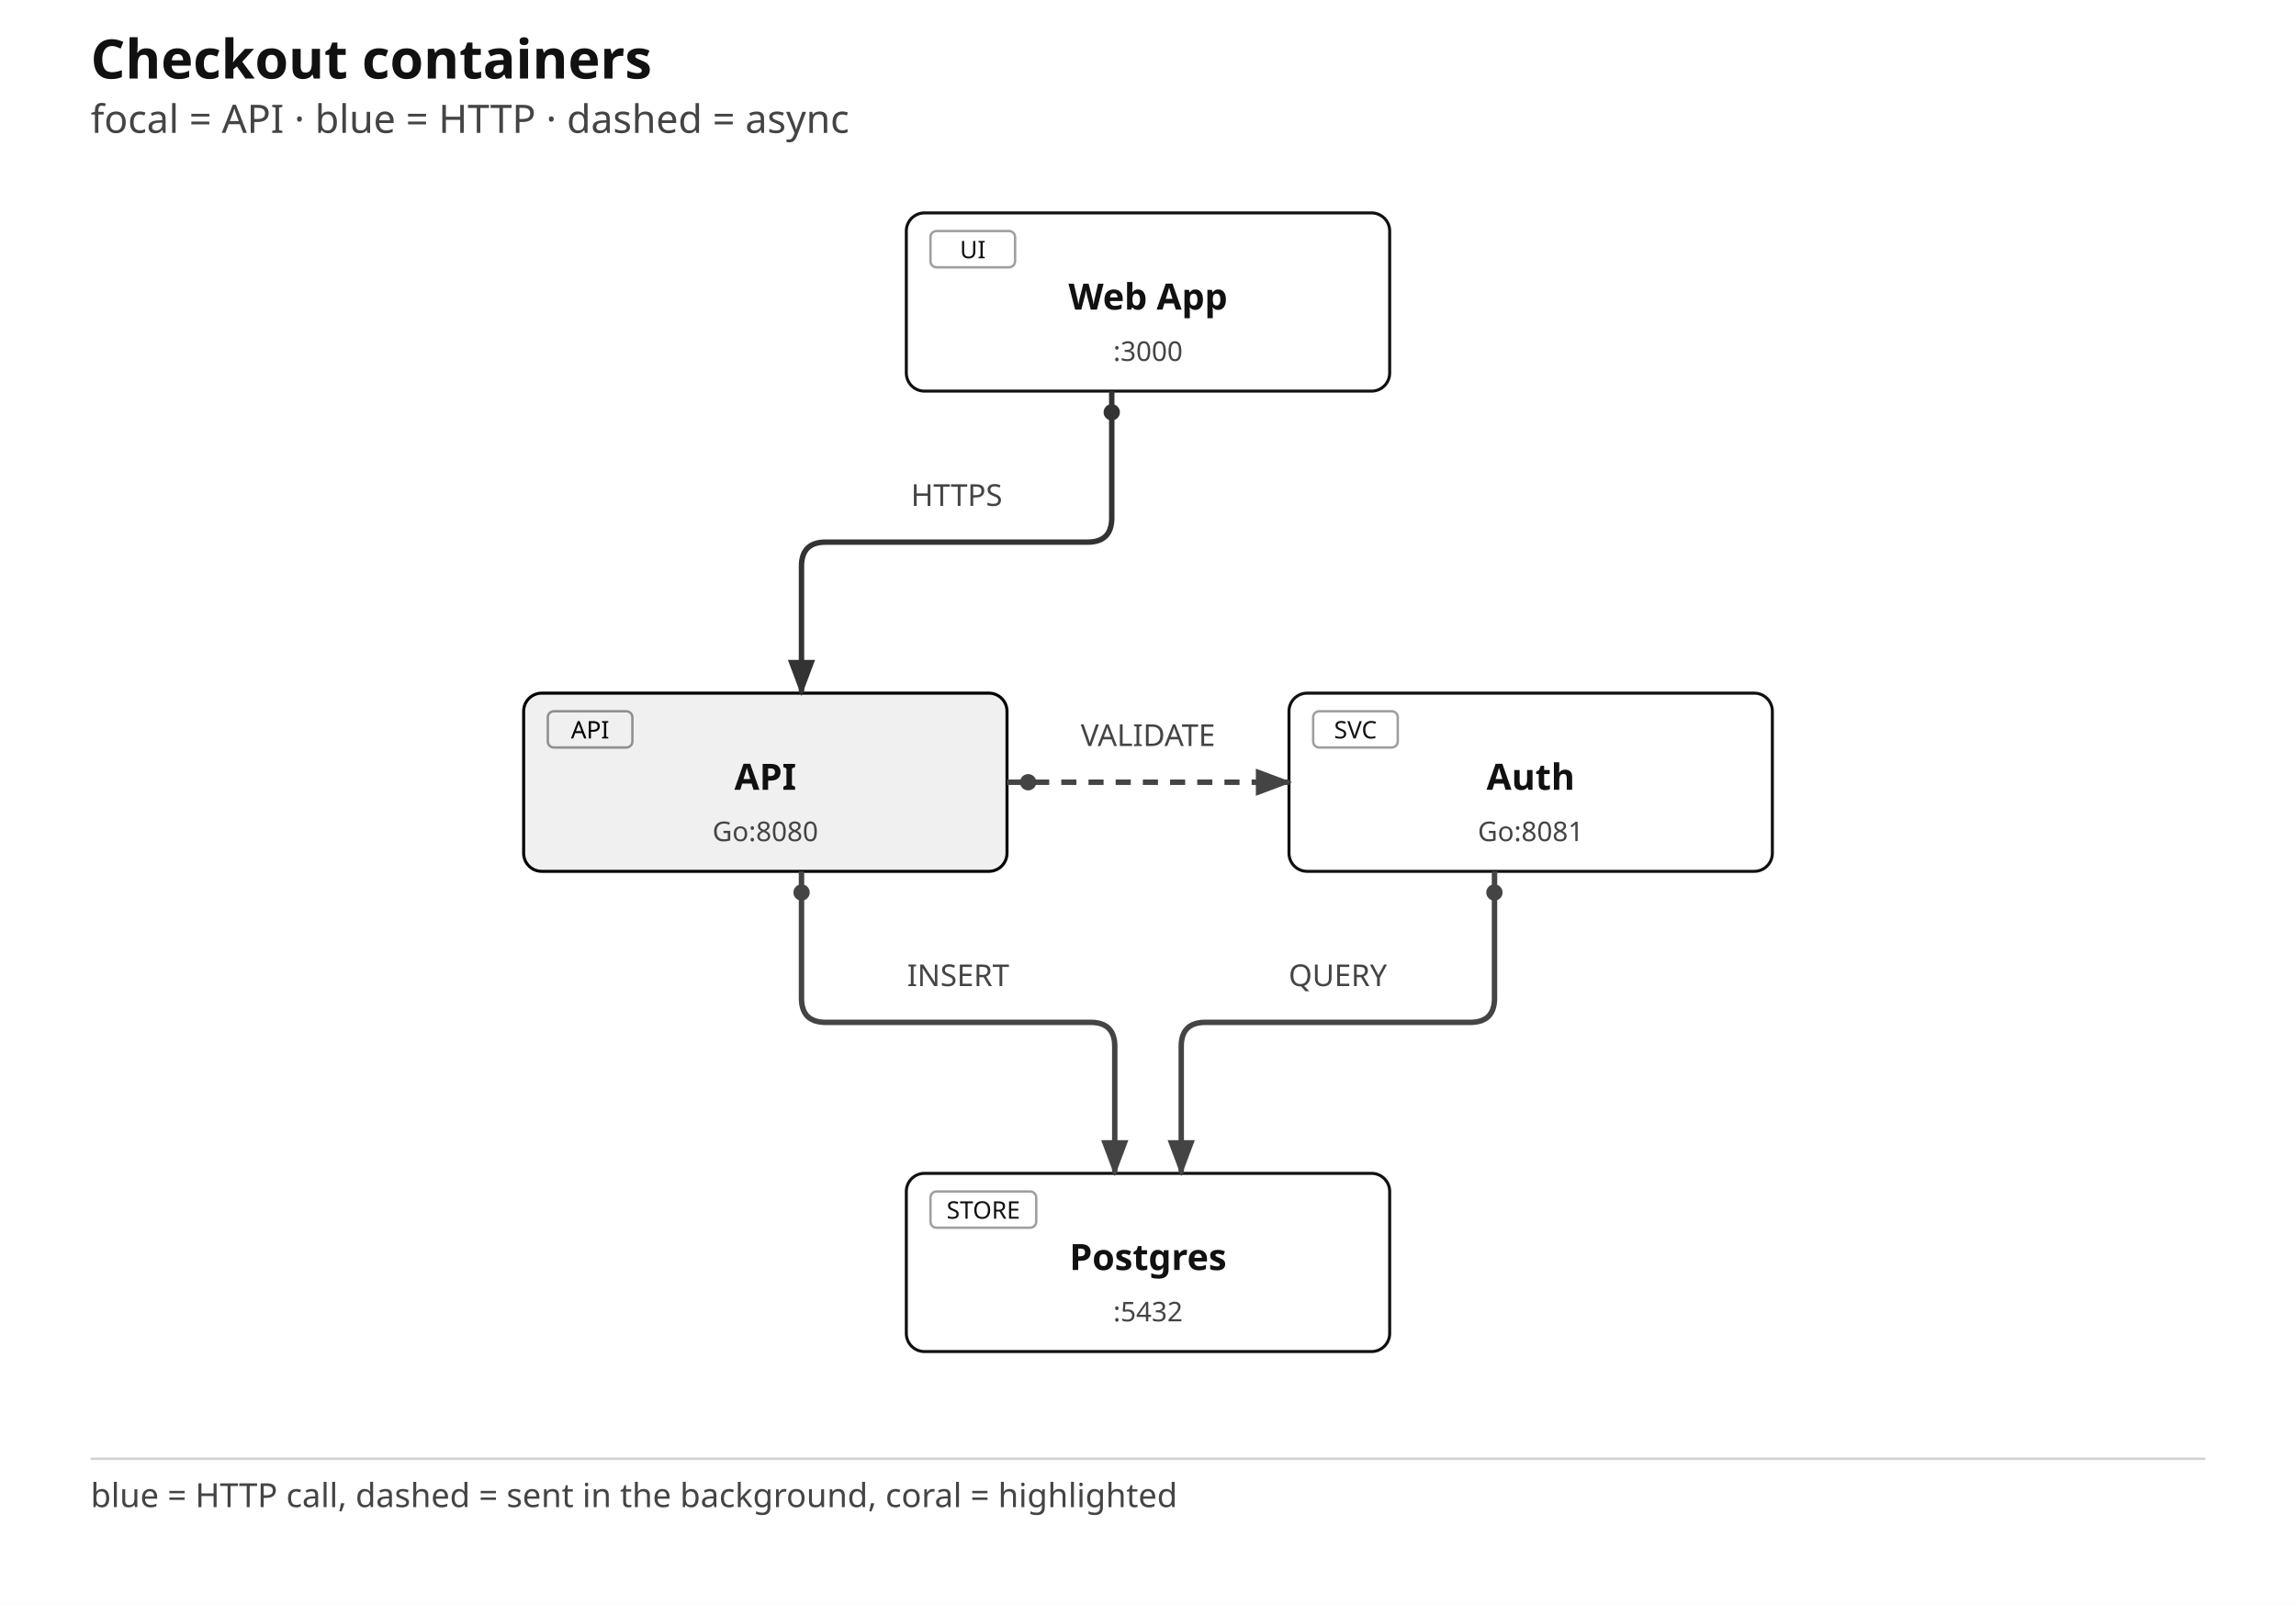
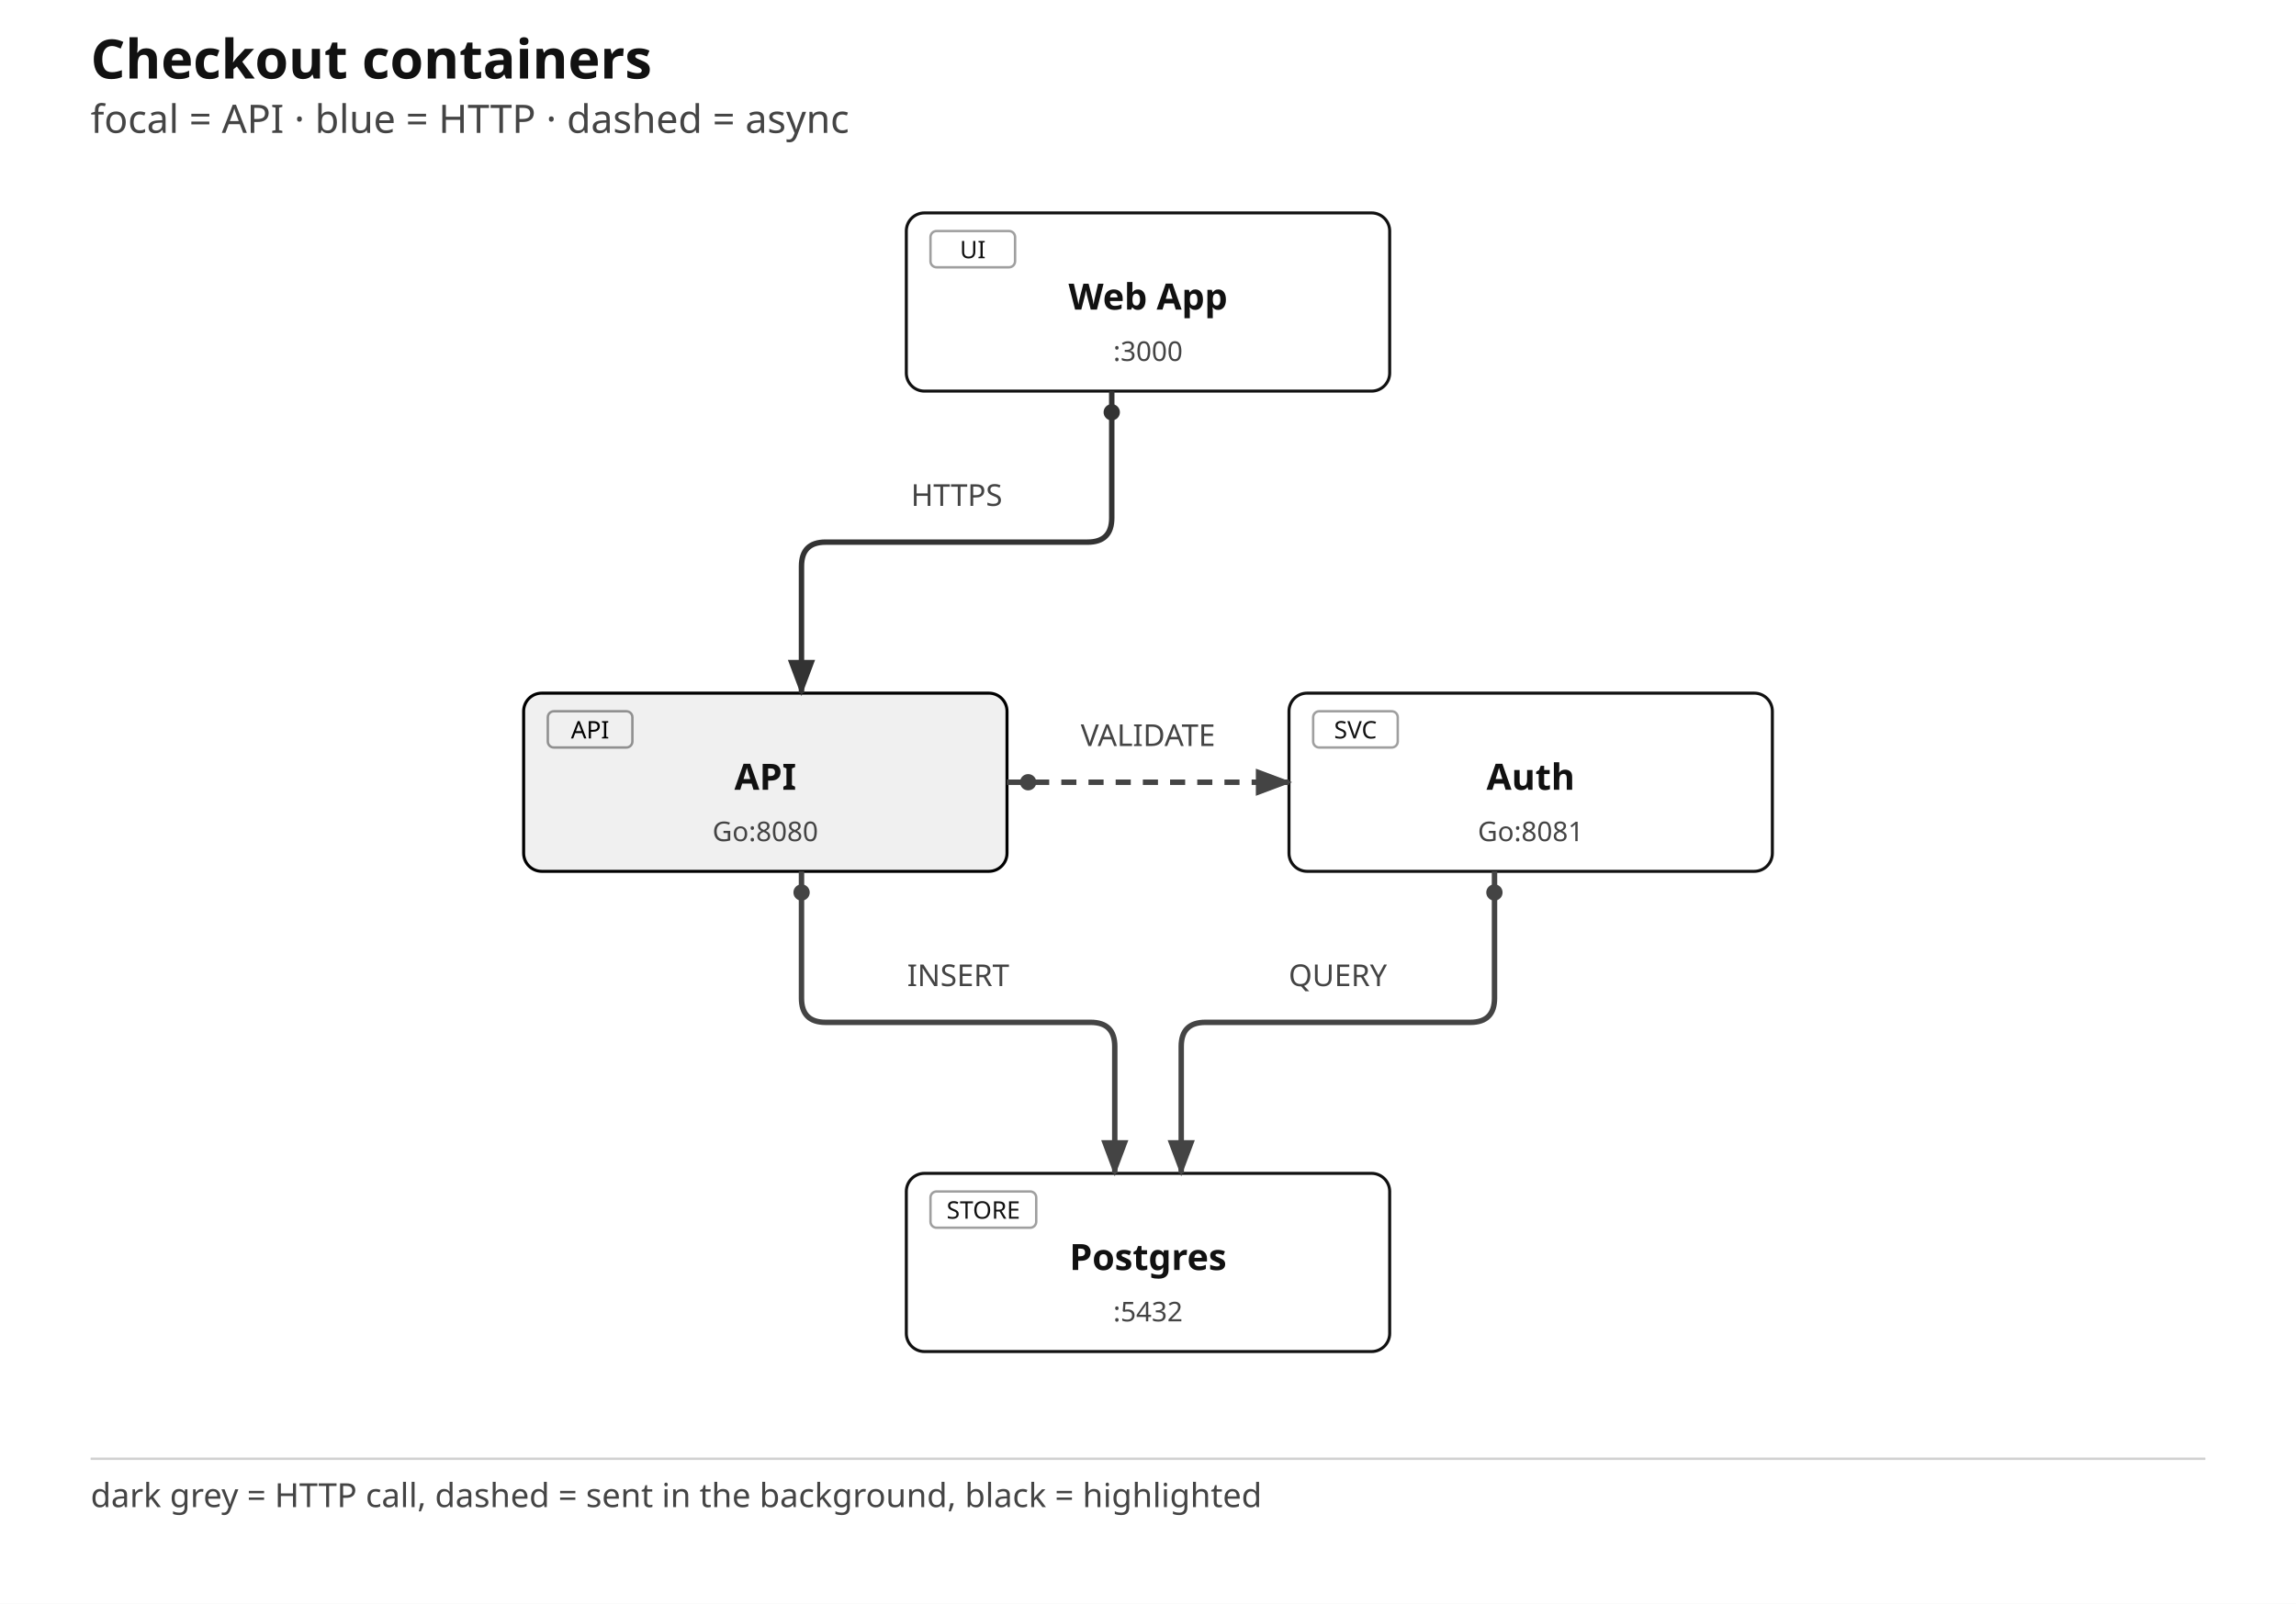
<svg xmlns="http://www.w3.org/2000/svg" role="graphics-document" aria-roledescription="architecture diagram" viewBox="0 0 760 531" width="760">
  <rect width="760" height="531" fill="#ffffff" aria-hidden="true" />
  <defs>
    <marker id="a" markerWidth="12" markerHeight="9" refX="11" refY="4.5" orient="auto" markerUnits="userSpaceOnUse">
      <polygon points="0 0,12 4.5,0 9" fill="#444444" />
    </marker>
    <marker id="aa" markerWidth="12" markerHeight="9" refX="11" refY="4.5" orient="auto" markerUnits="userSpaceOnUse">
      <polygon points="0 0,12 4.5,0 9" fill="#000000" />
    </marker>
    <marker id="al" markerWidth="12" markerHeight="9" refX="11" refY="4.5" orient="auto" markerUnits="userSpaceOnUse">
      <polygon points="0 0,12 4.5,0 9" fill="#333333" />
    </marker>
    <marker id="ar" markerWidth="12" markerHeight="9" refX="11" refY="4.5" orient="auto" markerUnits="userSpaceOnUse">
      <polygon points="0 0,12 4.5,0 9" fill="#777777" />
    </marker>
  </defs>
  <text x="30" y="26" font-size="18" font-weight="600" font-family="system-ui, 'Segoe UI', sans-serif" fill="#111111">Checkout containers</text>
  <text x="30" y="44" font-size="13" font-family="system-ui, 'Segoe UI', sans-serif" fill="#444444">focal = API · blue = HTTP · dashed = async</text>
  <rect x="300" y="70.5" width="160" height="59" rx="6" fill="#ffffff" aria-hidden="true" />
  <rect x="300" y="70.5" width="160" height="59" rx="6" fill="#ffffff" stroke="#111111" data-node="web" data-label="Web App" role="graphics-symbol" aria-roledescription="box" aria-label="Web App, :3000" />
  <rect x="308" y="76.5" width="28" height="12" rx="2" fill="none" stroke="#111111" stroke-opacity=".4" stroke-width=".8" aria-hidden="true" />
  <text x="322" y="85.5" font-size="8" font-family="system-ui, 'Segoe UI', sans-serif" fill="#111111" text-anchor="middle" aria-hidden="true">UI</text>
  <text x="380" y="102.5" font-size="12" font-weight="600" font-family="system-ui, 'Segoe UI', sans-serif" fill="#111111" text-anchor="middle" aria-hidden="true">Web App</text>
  <text x="380" y="119.5" font-size="9" font-family="system-ui, 'Segoe UI', sans-serif" fill="#444444" text-anchor="middle" aria-hidden="true">:3000</text>
  <rect x="173.33" y="229.5" width="160" height="59" rx="6" fill="#ffffff" aria-hidden="true" />
  <rect x="173.33" y="229.5" width="160" height="59" rx="6" fill="rgba(0,0,0,0.06)" stroke="#000000" data-node="api" data-label="API" role="graphics-symbol" aria-roledescription="box" aria-label="API, Go:8080" />
  <rect x="181.33" y="235.5" width="28" height="12" rx="2" fill="none" stroke="#000000" stroke-opacity=".4" stroke-width=".8" aria-hidden="true" />
  <text x="195.33" y="244.5" font-size="8" font-family="system-ui, 'Segoe UI', sans-serif" fill="#000000" text-anchor="middle" aria-hidden="true">API</text>
  <text x="253.33" y="261.5" font-size="12" font-weight="600" font-family="system-ui, 'Segoe UI', sans-serif" fill="#111111" text-anchor="middle" aria-hidden="true">API</text>
  <text x="253.33" y="278.5" font-size="9" font-family="system-ui, 'Segoe UI', sans-serif" fill="#444444" text-anchor="middle" aria-hidden="true">Go:8080</text>
  <rect x="426.67" y="229.5" width="160" height="59" rx="6" fill="#ffffff" aria-hidden="true" />
  <rect x="426.67" y="229.5" width="160" height="59" rx="6" fill="#ffffff" stroke="#111111" data-node="auth" data-label="Auth" role="graphics-symbol" aria-roledescription="box" aria-label="Auth, Go:8081" />
  <rect x="434.67" y="235.5" width="28" height="12" rx="2" fill="none" stroke="#111111" stroke-opacity=".4" stroke-width=".8" aria-hidden="true" />
  <text x="448.67" y="244.5" font-size="8" font-family="system-ui, 'Segoe UI', sans-serif" fill="#111111" text-anchor="middle" aria-hidden="true">SVC</text>
  <text x="506.67" y="261.5" font-size="12" font-weight="600" font-family="system-ui, 'Segoe UI', sans-serif" fill="#111111" text-anchor="middle" aria-hidden="true">Auth</text>
  <text x="506.67" y="278.5" font-size="9" font-family="system-ui, 'Segoe UI', sans-serif" fill="#444444" text-anchor="middle" aria-hidden="true">Go:8081</text>
  <rect x="300" y="388.5" width="160" height="59" rx="6" fill="#ffffff" aria-hidden="true" />
  <rect x="300" y="388.5" width="160" height="59" rx="6" fill="#ffffff" stroke="#111111" data-node="db" data-label="Postgres" role="graphics-symbol" aria-roledescription="box" aria-label="Postgres, :5432" />
  <rect x="308" y="394.5" width="35" height="12" rx="2" fill="none" stroke="#111111" stroke-opacity=".4" stroke-width=".8" aria-hidden="true" />
  <text x="325.5" y="403.5" font-size="8" font-family="system-ui, 'Segoe UI', sans-serif" fill="#111111" text-anchor="middle" aria-hidden="true">STORE</text>
  <text x="380" y="420.5" font-size="12" font-weight="600" font-family="system-ui, 'Segoe UI', sans-serif" fill="#111111" text-anchor="middle" aria-hidden="true">Postgres</text>
  <text x="380" y="437.5" font-size="9" font-family="system-ui, 'Segoe UI', sans-serif" fill="#444444" text-anchor="middle" aria-hidden="true">:5432</text>
  <path d="M368,129.5 L368,171.5 Q368,179.5 360,179.5 L273.3,179.5 Q265.3,179.5 265.3,187.5 L265.3,229.5" fill="none" stroke="#333333" stroke-width="1.8" marker-end="url(#al)" data-from="web" data-to="api" data-label="https" data-id="web-&gt;api:https" data-from-port="s" data-to-port="n" role="graphics-symbol" aria-roledescription="arrow" aria-label="Web App to API: https" />
  <circle cx="368" cy="136.5" r="2.7" fill="#333333" aria-hidden="true" />
  <path d="M333.3,259 L426.7,259" fill="none" stroke="#444444" stroke-width="1.8" stroke-dasharray="5,4" marker-end="url(#a)" data-from="api" data-to="auth" data-label="validate" data-id="api-&gt;auth:validate" data-from-port="e" data-to-port="w" role="graphics-symbol" aria-roledescription="arrow" aria-label="API to Auth: validate" />
  <circle cx="340.33" cy="259" r="2.7" fill="#444444" aria-hidden="true" />
  <path d="M265.3,288.5 L265.3,330.5 Q265.3,338.5 273.3,338.5 L361,338.5 Q369,338.5 369,346.5 L369,388.5" fill="none" stroke="#444444" stroke-width="1.8" marker-end="url(#a)" data-from="api" data-to="db" data-label="insert" data-id="api-&gt;db:insert" data-from-port="s" data-to-port="n" role="graphics-symbol" aria-roledescription="arrow" aria-label="API to Postgres: insert" />
  <circle cx="265.33" cy="295.5" r="2.7" fill="#444444" aria-hidden="true" />
  <path d="M494.7,288.5 L494.7,330.5 Q494.7,338.5 486.7,338.5 L399,338.5 Q391,338.5 391,346.5 L391,388.5" fill="none" stroke="#444444" stroke-width="1.8" marker-end="url(#a)" data-from="auth" data-to="db" data-label="query" data-id="auth-&gt;db:query" data-from-port="s" data-to-port="n" role="graphics-symbol" aria-roledescription="arrow" aria-label="Auth to Postgres: query" />
  <circle cx="494.67" cy="295.5" r="2.7" fill="#444444" aria-hidden="true" />
  <rect x="294.67" y="155.5" width="44" height="16" rx="2" fill="#ffffff" aria-hidden="true" />
  <text x="316.67" y="167.5" font-size="10" font-family="system-ui, 'Segoe UI', sans-serif" fill="#444444" text-anchor="middle" aria-hidden="true">HTTPS</text>
  <rect x="348.5" y="235" width="63" height="16" rx="2" fill="#ffffff" aria-hidden="true" />
  <text x="380" y="247" font-size="10" font-family="system-ui, 'Segoe UI', sans-serif" fill="#444444" text-anchor="middle" aria-hidden="true">VALIDATE</text>
  <rect x="292.17" y="314.5" width="50" height="16" rx="2" fill="#ffffff" aria-hidden="true" />
  <text x="317.17" y="326.5" font-size="10" font-family="system-ui, 'Segoe UI', sans-serif" fill="#444444" text-anchor="middle" aria-hidden="true">INSERT</text>
  <rect x="420.83" y="314.5" width="44" height="16" rx="2" fill="#ffffff" aria-hidden="true" />
  <text x="442.83" y="326.5" font-size="10" font-family="system-ui, 'Segoe UI', sans-serif" fill="#444444" text-anchor="middle" aria-hidden="true">QUERY</text>
  <line x1="30" y1="483" x2="730" y2="483" stroke="rgba(0,0,0,0.18)" stroke-width=".8" aria-hidden="true" />
-   <text x="30" y="499" font-size="11" font-family="system-ui, 'Segoe UI', sans-serif" fill="#444444">blue = HTTP call, dashed = sent in the background, coral = highlighted</text>
+   <text x="30" y="499" font-size="11" font-family="system-ui, 'Segoe UI', sans-serif" fill="#444444">dark grey = HTTP call, dashed = sent in the background, black = highlighted</text>
</svg>
